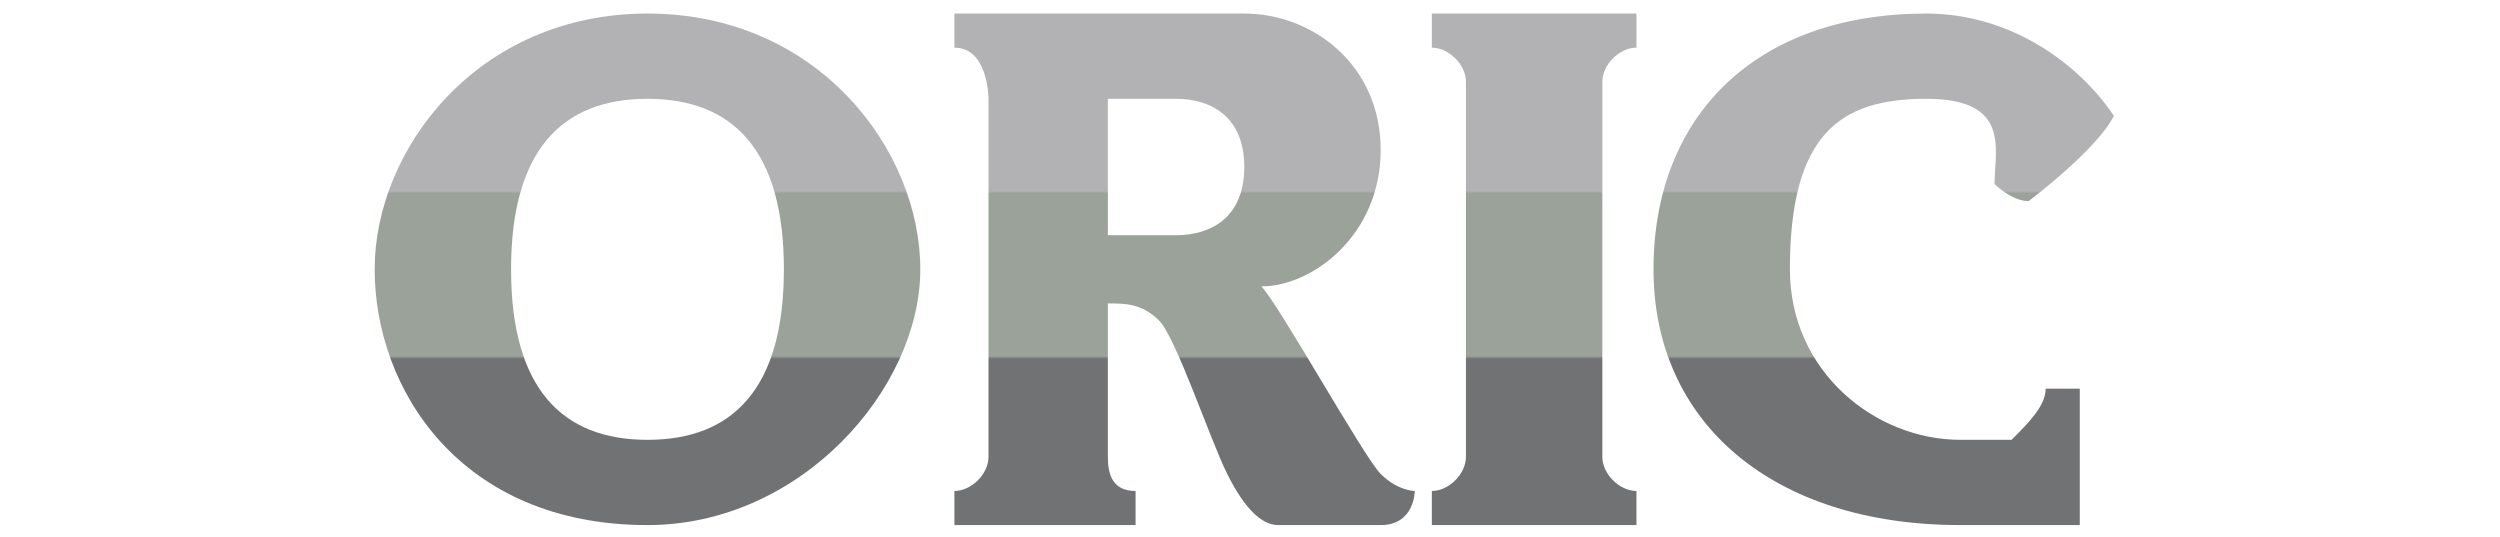
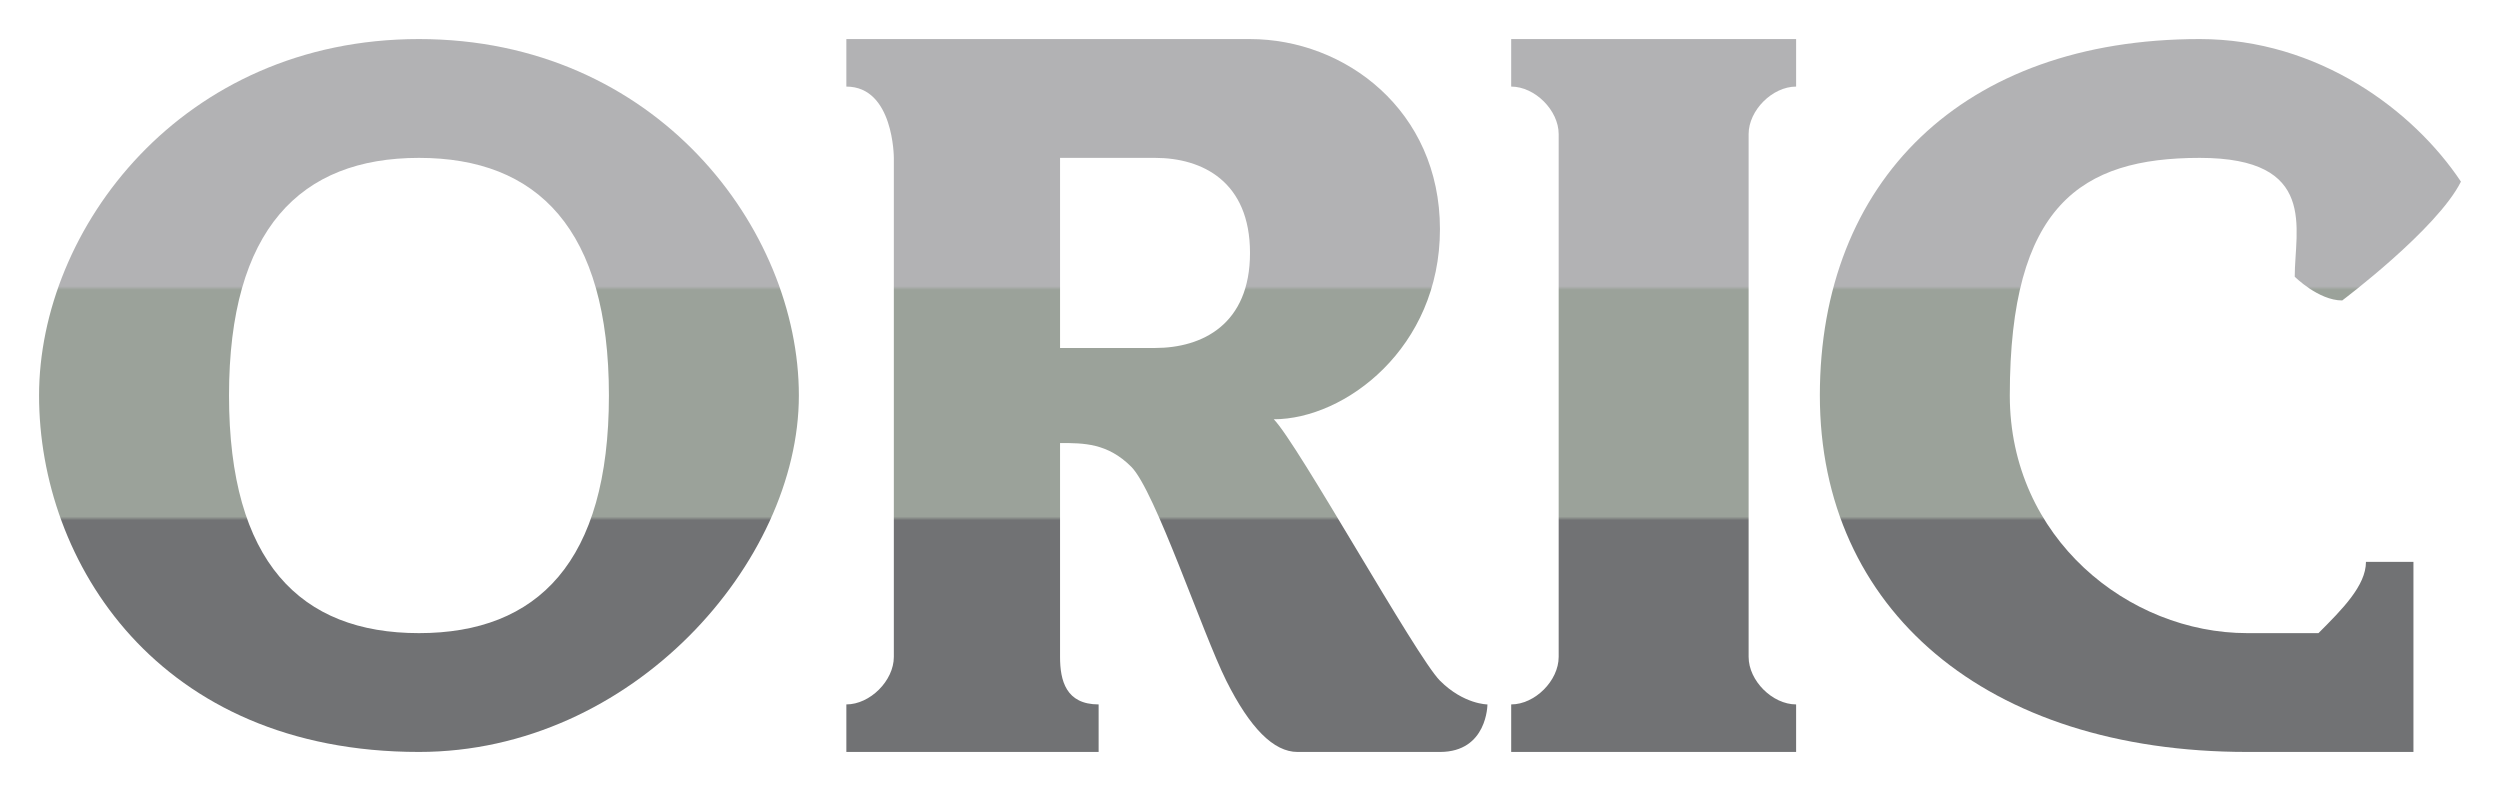
- <svg xmlns="http://www.w3.org/2000/svg" version="1.1" id="Layer_3" x="0px" y="0px" width="566.924px" height="121.752px" viewBox="0 0 566.924 121.752" enable-background="new 0 0 566.924 121.752" xml:space="preserve">
-   <g>
-     <g>
-       <g>
-         <g>
-           <linearGradient id="SVGID_1_" gradientUnits="userSpaceOnUse" x1="-8.171" y1="2.559" x2="-8.171" y2="118.272" gradientTransform="matrix(1 0 0 1 155 0)">
-             <stop offset="0" style="stop-color:#B2B2B4" />
-             <stop offset="0.352" style="stop-color:#B2B2B4" />
-             <stop offset="0.357" style="stop-color:#9BA29A" />
-             <stop offset="0.676" style="stop-color:#9BA29A" />
-             <stop offset="0.681" style="stop-color:#717274" />
-             <stop offset="1" style="stop-color:#717274" />
+ <svg xmlns="http://www.w3.org/2000/svg" version="1.1" id="Layer_3" x="0px" y="0px" width="512" height="162" viewBox="0 0 512 162" enable-background="new 0 0 566.924 121.752" xml:space="preserve">
+   <defs id="defs8708" />
+   <g id="g8752" transform="matrix(1.257603,0,0,1.25861,-98.84849,4.132294)">
+     <g id="g8703">
+       <g id="g8701">
+         <g id="g8646">
+           <g id="g8644">
+             <linearGradient id="SVGID_1_" gradientUnits="userSpaceOnUse" x1="-8.171" y1="2.559" x2="-8.171" y2="118.272" gradientTransform="translate(155)">
+               <stop offset="0" style="stop-color:#B2B2B4" id="stop8629" />
+               <stop offset="0.352" style="stop-color:#B2B2B4" id="stop8631" />
+               <stop offset="0.357" style="stop-color:#9BA29A" id="stop8633" />
+               <stop offset="0.676" style="stop-color:#9BA29A" id="stop8635" />
+               <stop offset="0.681" style="stop-color:#717274" id="stop8637" />
+               <stop offset="1" style="stop-color:#717274" id="stop8639" />
+             </linearGradient>
+             <path fill="url(#SVGID_1_)" d="m 146.829,3.073 c -38.667,0 -61.867,30.933 -61.867,58 0,27.067 19.333,58 61.867,58 34.8,0 61.867,-30.933 61.867,-58 0,-27.067 -23.2,-58 -61.867,-58 z m 0,96.666 c -19.333,0 -30.933,-11.599 -30.933,-38.666 0,-27.067 11.6,-38.667 30.933,-38.667 19.333,0 30.934,11.601 30.934,38.667 -0.001,27.068 -11.601,38.666 -30.934,38.666 z" id="path8642" style="fill:url(#SVGID_1_)" />
+           </g>
+         </g>
+         <g id="g8663">
+           <linearGradient id="SVGID_2_" gradientUnits="userSpaceOnUse" x1="427.163" y1="2.559" x2="427.163" y2="118.272">
+             <stop offset="0" style="stop-color:#B2B2B4" id="stop8648" />
+             <stop offset="0.352" style="stop-color:#B2B2B4" id="stop8650" />
+             <stop offset="0.357" style="stop-color:#9BA29A" id="stop8652" />
+             <stop offset="0.676" style="stop-color:#9BA29A" id="stop8654" />
+             <stop offset="0.681" style="stop-color:#717274" id="stop8656" />
+             <stop offset="1" style="stop-color:#717274" id="stop8658" />
          </linearGradient>
-           <path fill="url(#SVGID_1_)" d="M146.829,3.073c-38.667,0-61.867,30.933-61.867,58c0,27.067,19.333,58,61.867,58      c34.8,0,61.867-30.933,61.867-58C208.696,34.006,185.496,3.073,146.829,3.073z M146.829,99.739      c-19.333,0-30.933-11.599-30.933-38.666c0-27.067,11.6-38.667,30.933-38.667c19.333,0,30.934,11.601,30.934,38.667      C177.762,88.141,166.162,99.739,146.829,99.739z" />
+           <path fill="url(#SVGID_2_)" d="m 444.564,119.073 c -42.534,0 -69.601,-23.2 -69.601,-58 0,-34.8 23.2,-58 61.866,-58 19.334,0 34.801,11.599 42.534,23.2 -3.866,7.733 -19.333,19.334 -19.333,19.334 -3.867,0 -7.734,-3.868 -7.734,-3.868 0,-7.733 3.867,-19.333 -15.467,-19.333 -19.332,0 -30.934,7.733 -30.934,38.667 0,23.2 19.334,38.666 38.668,38.666 3.866,0 11.6,0 11.6,0 3.867,-3.866 7.733,-7.733 7.733,-11.599 7.733,0 7.733,0 7.733,0 v 30.933 c 10e-4,0 -11.598,0 -27.065,0 z" id="path8661" style="fill:url(#SVGID_2_)" />
        </g>
-       </g>
-       <g>
-         <linearGradient id="SVGID_2_" gradientUnits="userSpaceOnUse" x1="427.163" y1="2.559" x2="427.163" y2="118.272">
-           <stop offset="0" style="stop-color:#B2B2B4" />
-           <stop offset="0.352" style="stop-color:#B2B2B4" />
-           <stop offset="0.357" style="stop-color:#9BA29A" />
-           <stop offset="0.676" style="stop-color:#9BA29A" />
-           <stop offset="0.681" style="stop-color:#717274" />
-           <stop offset="1" style="stop-color:#717274" />
-         </linearGradient>
-         <path fill="url(#SVGID_2_)" d="M444.564,119.073c-42.534,0-69.601-23.2-69.601-58c0-34.8,23.2-58,61.866-58     c19.334,0,34.801,11.599,42.534,23.2c-3.866,7.733-19.333,19.334-19.333,19.334c-3.867,0-7.734-3.868-7.734-3.868     c0-7.733,3.867-19.333-15.467-19.333c-19.332,0-30.934,7.733-30.934,38.667c0,23.2,19.334,38.666,38.668,38.666     c3.866,0,11.6,0,11.6,0c3.867-3.866,7.733-7.733,7.733-11.599c7.733,0,7.733,0,7.733,0v30.933     C471.63,119.073,460.031,119.073,444.564,119.073z" />
-       </g>
-       <g>
-         <g>
-           <linearGradient id="SVGID_3_" gradientUnits="userSpaceOnUse" x1="113.63" y1="2.559" x2="113.63" y2="118.272" gradientTransform="matrix(1 0 0 1 155 0)">
-             <stop offset="0" style="stop-color:#B2B2B4" />
-             <stop offset="0.352" style="stop-color:#B2B2B4" />
-             <stop offset="0.357" style="stop-color:#9BA29A" />
-             <stop offset="0.676" style="stop-color:#9BA29A" />
-             <stop offset="0.681" style="stop-color:#717274" />
-             <stop offset="1" style="stop-color:#717274" />
+         <g id="g8682">
+           <g id="g8680">
+             <linearGradient id="SVGID_3_" gradientUnits="userSpaceOnUse" x1="113.63" y1="2.559" x2="113.63" y2="118.272" gradientTransform="translate(155)">
+               <stop offset="0" style="stop-color:#B2B2B4" id="stop8665" />
+               <stop offset="0.352" style="stop-color:#B2B2B4" id="stop8667" />
+               <stop offset="0.357" style="stop-color:#9BA29A" id="stop8669" />
+               <stop offset="0.676" style="stop-color:#9BA29A" id="stop8671" />
+               <stop offset="0.681" style="stop-color:#717274" id="stop8673" />
+               <stop offset="1" style="stop-color:#717274" id="stop8675" />
+             </linearGradient>
+             <path fill="url(#SVGID_3_)" d="m 313.096,107.473 c -3.866,-3.866 -23.2,-38.666 -27.066,-42.533 11.601,0 27.066,-11.6 27.066,-30.933 0,-19.334 -15.466,-30.933 -30.933,-30.933 -15.467,0 -46.401,0 -65.734,0 v 7.733 c 7.733,0 7.733,11.599 7.733,11.599 0,0 0,77.333 0,81.201 0,3.866 -3.867,7.733 -7.733,7.733 v 7.733 h 41.083 c 0,0 0,-2.416 0,-7.733 -5.317,0 -6.283,-3.867 -6.283,-7.733 0,-3.867 0,-27.066 0,-34.8 3.866,0 7.733,0 11.6,3.866 3.867,3.867 11.6,27.066 15.466,34.8 3.868,7.733 7.734,11.601 11.6,11.601 3.867,0 15.467,0 23.2,0 7.733,0 7.733,-7.733 7.733,-7.733 0,0 -3.866,-10e-4 -7.732,-3.868 z m -46.4,-54.133 c -7.733,0 -15.466,0 -15.466,0 0,-15.466 0,-30.934 0,-30.934 0,0 7.733,0 15.466,0 7.733,0 15.467,3.867 15.467,15.468 0,11.599 -7.734,15.466 -15.467,15.466 z" id="path8678" style="fill:url(#SVGID_3_)" />
+           </g>
+         </g>
+         <g id="g8699">
+           <linearGradient id="SVGID_4_" gradientUnits="userSpaceOnUse" x1="347.897" y1="2.559" x2="347.897" y2="118.273">
+             <stop offset="0" style="stop-color:#B2B2B4" id="stop8684" />
+             <stop offset="0.352" style="stop-color:#B2B2B4" id="stop8686" />
+             <stop offset="0.357" style="stop-color:#9BA29A" id="stop8688" />
+             <stop offset="0.676" style="stop-color:#9BA29A" id="stop8690" />
+             <stop offset="0.681" style="stop-color:#717274" id="stop8692" />
+             <stop offset="1" style="stop-color:#717274" id="stop8694" />
          </linearGradient>
-           <path fill="url(#SVGID_3_)" d="M313.096,107.473c-3.866-3.866-23.2-38.666-27.066-42.533c11.601,0,27.066-11.6,27.066-30.933      c0-19.334-15.466-30.933-30.933-30.933c-15.467,0-46.401,0-65.734,0v7.733c7.733,0,7.733,11.599,7.733,11.599s0,77.333,0,81.201      c0,3.866-3.867,7.733-7.733,7.733v7.733h41.083c0,0,0-2.416,0-7.733c-5.317,0-6.283-3.867-6.283-7.733c0-3.867,0-27.066,0-34.8      c3.866,0,7.733,0,11.6,3.866c3.867,3.867,11.6,27.066,15.466,34.8c3.868,7.733,7.734,11.601,11.6,11.601      c3.867,0,15.467,0,23.2,0s7.733-7.733,7.733-7.733S316.962,111.34,313.096,107.473z M266.696,53.34c-7.733,0-15.466,0-15.466,0      c0-15.466,0-30.934,0-30.934s7.733,0,15.466,0s15.467,3.867,15.467,15.468C282.163,49.473,274.429,53.34,266.696,53.34z" />
+           <path fill="url(#SVGID_4_)" d="m 363.363,103.606 c 0,3.867 3.867,7.733 7.734,7.733 v 7.733 h -46.4 v -7.733 c 3.867,0 7.733,-3.866 7.733,-7.733 V 18.54 c 0,-3.867 -3.866,-7.733 -7.733,-7.733 V 3.073 h 46.4 v 7.733 c -3.867,0 -7.734,3.866 -7.734,7.733 z" id="path8697" style="fill:url(#SVGID_4_)" />
        </g>
-       </g>
-       <g>
-         <linearGradient id="SVGID_4_" gradientUnits="userSpaceOnUse" x1="347.897" y1="2.559" x2="347.897" y2="118.273">
-           <stop offset="0" style="stop-color:#B2B2B4" />
-           <stop offset="0.352" style="stop-color:#B2B2B4" />
-           <stop offset="0.357" style="stop-color:#9BA29A" />
-           <stop offset="0.676" style="stop-color:#9BA29A" />
-           <stop offset="0.681" style="stop-color:#717274" />
-           <stop offset="1" style="stop-color:#717274" />
-         </linearGradient>
-         <path fill="url(#SVGID_4_)" d="M363.363,103.606c0,3.867,3.867,7.733,7.734,7.733v7.733h-46.4v-7.733     c3.867,0,7.733-3.866,7.733-7.733V18.54c0-3.867-3.866-7.733-7.733-7.733V3.073h46.4v7.733c-3.867,0-7.734,3.866-7.734,7.733     V103.606z" />
      </g>
    </g>
  </g>
</svg>
